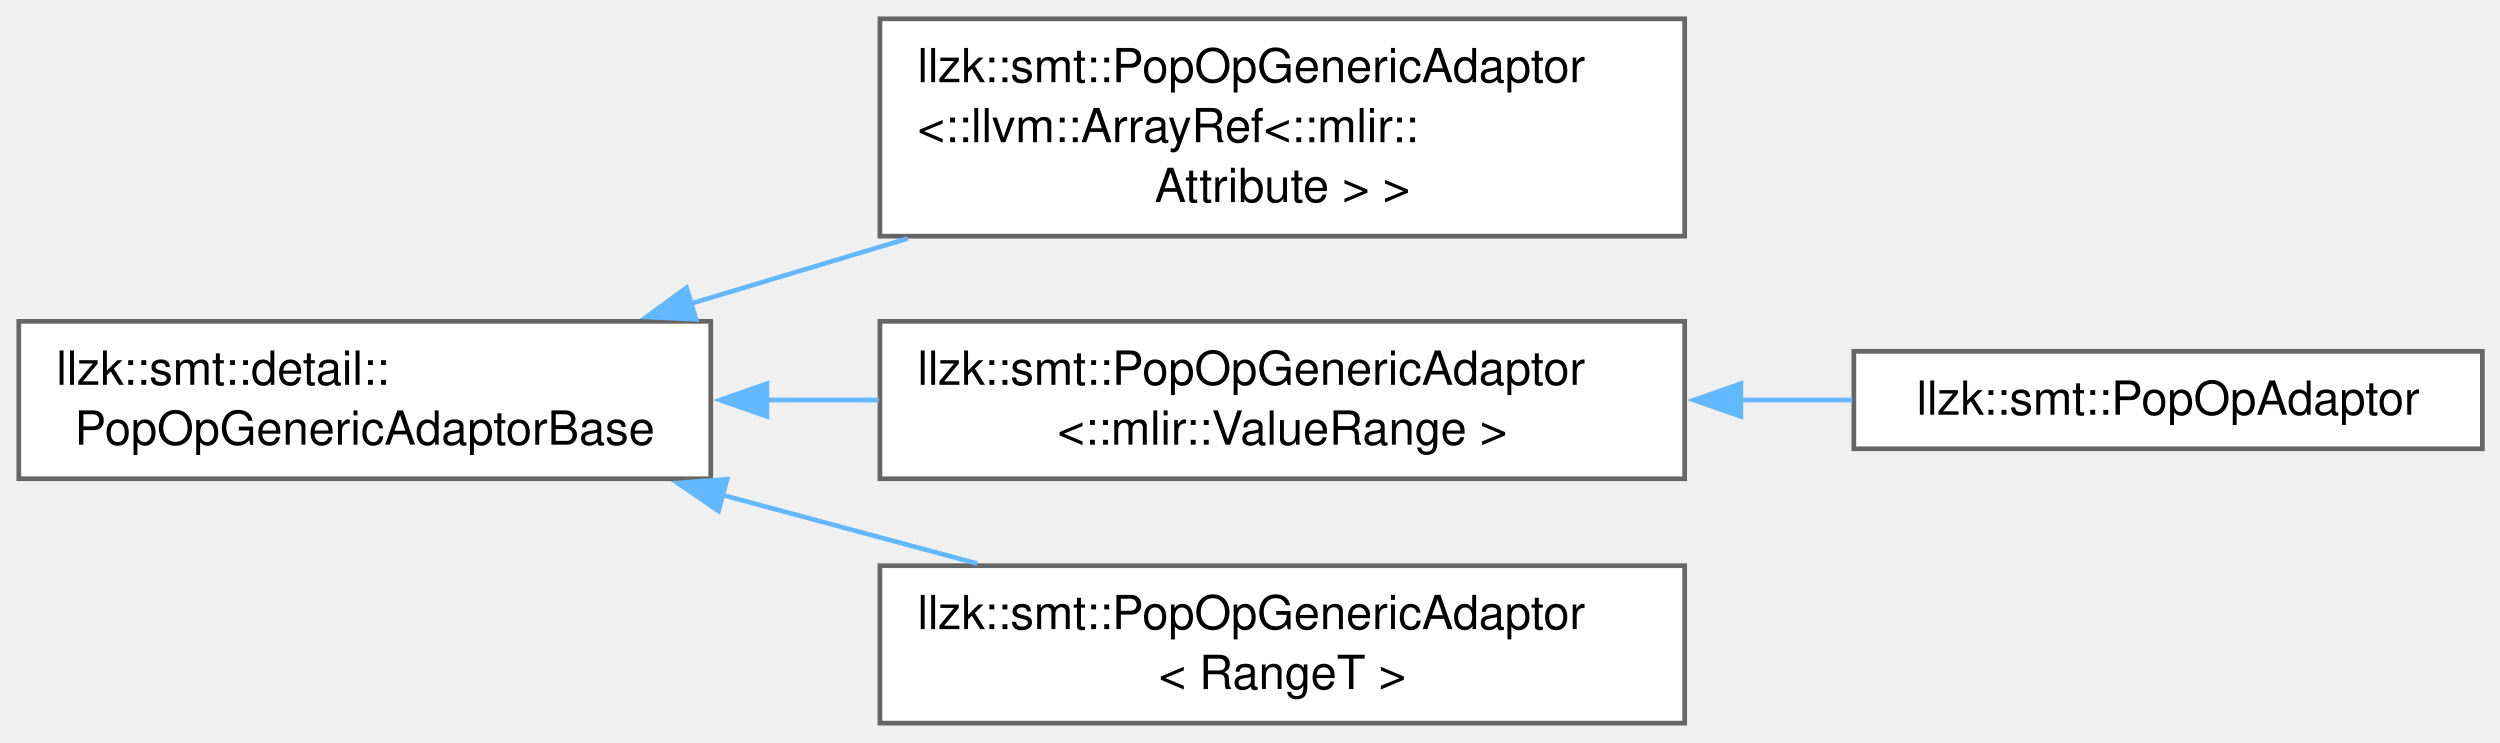
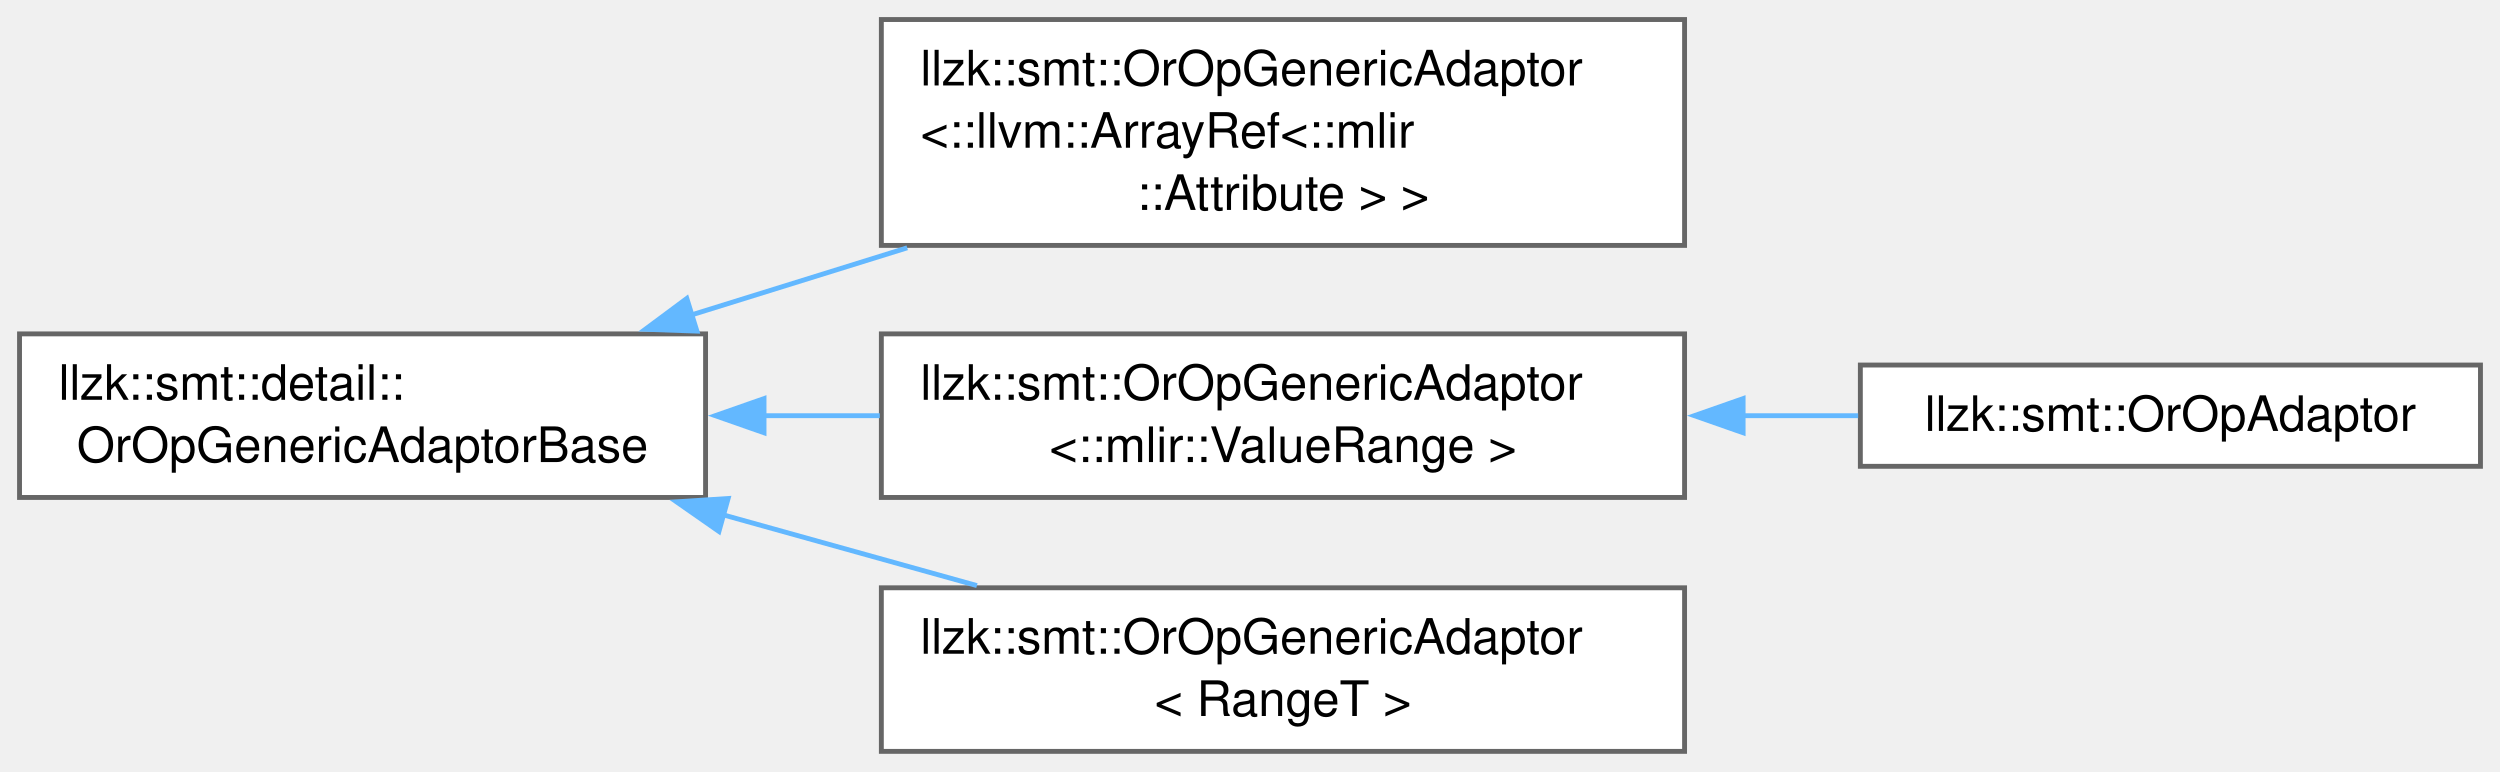
- <svg xmlns="http://www.w3.org/2000/svg" xmlns:xlink="http://www.w3.org/1999/xlink" width="532pt" height="158pt" viewBox="0.00 0.00 532.00 158.00">
+ <svg xmlns="http://www.w3.org/2000/svg" xmlns:xlink="http://www.w3.org/1999/xlink" width="512pt" height="158pt" viewBox="0.00 0.00 512.00 158.00">
  <g id="graph0" class="graph" transform="scale(1 1) rotate(0) translate(4 153.88)">
    <g id="Node000000" class="node">
      <g id="a_Node000000">
-         <a xlink:href="classllzk_1_1smt_1_1detail_1_1PopOpGenericAdaptorBase.html" target="_top" xlink:title=" ">
-           <polygon fill="white" stroke="#666666" points="147.25,-85.5 0,-85.5 0,-52 147.25,-52 147.25,-85.5" />
+         <a xlink:href="classllzk_1_1smt_1_1detail_1_1OrOpGenericAdaptorBase.html" target="_top" xlink:title=" ">
+           <polygon fill="white" stroke="#666666" points="140.5,-85.5 0,-85.5 0,-52 140.5,-52 140.5,-85.5" />
          <text xml:space="preserve" text-anchor="start" x="8" y="-72" font-family="Helvetica,sans-Serif" font-size="10.00">llzk::smt::detail::</text>
-           <text xml:space="preserve" text-anchor="middle" x="73.62" y="-59.25" font-family="Helvetica,sans-Serif" font-size="10.00">PopOpGenericAdaptorBase</text>
+           <text xml:space="preserve" text-anchor="middle" x="70.25" y="-59.25" font-family="Helvetica,sans-Serif" font-size="10.00">OrOpGenericAdaptorBase</text>
        </a>
      </g>
    </g>
    <g id="Node000001" class="node">
      <g id="a_Node000001">
-         <a xlink:href="classllzk_1_1smt_1_1PopOpGenericAdaptor.html" target="_top" xlink:title=" ">
-           <polygon fill="white" stroke="#666666" points="354.5,-149.88 183.25,-149.88 183.25,-103.62 354.5,-103.62 354.5,-149.88" />
-           <text xml:space="preserve" text-anchor="start" x="191.25" y="-136.38" font-family="Helvetica,sans-Serif" font-size="10.00">llzk::smt::PopOpGenericAdaptor</text>
-           <text xml:space="preserve" text-anchor="start" x="191.25" y="-123.62" font-family="Helvetica,sans-Serif" font-size="10.00">&lt;::llvm::ArrayRef&lt;::mlir::</text>
-           <text xml:space="preserve" text-anchor="middle" x="268.88" y="-110.88" font-family="Helvetica,sans-Serif" font-size="10.00">Attribute &gt; &gt;</text>
+         <a xlink:href="classllzk_1_1smt_1_1OrOpGenericAdaptor.html" target="_top" xlink:title=" ">
+           <polygon fill="white" stroke="#666666" points="341,-149.88 176.5,-149.88 176.5,-103.62 341,-103.62 341,-149.88" />
+           <text xml:space="preserve" text-anchor="start" x="184.5" y="-136.38" font-family="Helvetica,sans-Serif" font-size="10.00">llzk::smt::OrOpGenericAdaptor</text>
+           <text xml:space="preserve" text-anchor="start" x="184.5" y="-123.62" font-family="Helvetica,sans-Serif" font-size="10.00">&lt;::llvm::ArrayRef&lt;::mlir</text>
+           <text xml:space="preserve" text-anchor="middle" x="258.75" y="-110.88" font-family="Helvetica,sans-Serif" font-size="10.00">::Attribute &gt; &gt;</text>
        </a>
      </g>
    </g>
-     <g id="edge567_Node000000_Node000001" class="edge">
-       <g id="a_edge567_Node000000_Node000001">
+     <g id="edge563_Node000000_Node000001" class="edge">
+       <g id="a_edge563_Node000000_Node000001">
        <a xlink:title=" ">
-           <path fill="none" stroke="#63b8ff" d="M142.8,-89.21C157.8,-93.71 173.8,-98.52 189.18,-103.13" />
-           <polygon fill="#63b8ff" stroke="#63b8ff" points="144.12,-85.95 133.53,-86.43 142.1,-92.66 144.12,-85.95" />
+           <path fill="none" stroke="#63b8ff" d="M137.47,-89.34C151.82,-93.81 167.11,-98.56 181.8,-103.13" />
+           <polygon fill="#63b8ff" stroke="#63b8ff" points="138.73,-86.07 128.15,-86.44 136.66,-92.76 138.73,-86.07" />
        </a>
      </g>
    </g>
    <g id="Node000002" class="node">
      <g id="a_Node000002">
-         <a xlink:href="classllzk_1_1smt_1_1PopOpGenericAdaptor.html" target="_top" xlink:title=" ">
-           <polygon fill="white" stroke="#666666" points="354.5,-85.5 183.25,-85.5 183.25,-52 354.5,-52 354.5,-85.5" />
-           <text xml:space="preserve" text-anchor="start" x="191.25" y="-72" font-family="Helvetica,sans-Serif" font-size="10.00">llzk::smt::PopOpGenericAdaptor</text>
-           <text xml:space="preserve" text-anchor="middle" x="268.88" y="-59.25" font-family="Helvetica,sans-Serif" font-size="10.00">&lt;::mlir::ValueRange &gt;</text>
+         <a xlink:href="classllzk_1_1smt_1_1OrOpGenericAdaptor.html" target="_top" xlink:title=" ">
+           <polygon fill="white" stroke="#666666" points="341,-85.5 176.5,-85.5 176.5,-52 341,-52 341,-85.5" />
+           <text xml:space="preserve" text-anchor="start" x="184.5" y="-72" font-family="Helvetica,sans-Serif" font-size="10.00">llzk::smt::OrOpGenericAdaptor</text>
+           <text xml:space="preserve" text-anchor="middle" x="258.75" y="-59.25" font-family="Helvetica,sans-Serif" font-size="10.00">&lt;::mlir::ValueRange &gt;</text>
        </a>
      </g>
    </g>
-     <g id="edge568_Node000000_Node000002" class="edge">
-       <g id="a_edge568_Node000000_Node000002">
+     <g id="edge564_Node000000_Node000002" class="edge">
+       <g id="a_edge564_Node000000_Node000002">
        <a xlink:title=" ">
-           <path fill="none" stroke="#63b8ff" d="M159.18,-68.75C167.09,-68.75 175.12,-68.75 183.03,-68.75" />
-           <polygon fill="#63b8ff" stroke="#63b8ff" points="159.2,-65.25 149.2,-68.75 159.2,-72.25 159.2,-65.25" />
+           <path fill="none" stroke="#63b8ff" d="M152.4,-68.75C160.29,-68.75 168.29,-68.75 176.18,-68.75" />
+           <polygon fill="#63b8ff" stroke="#63b8ff" points="152.47,-65.25 142.47,-68.75 152.47,-72.25 152.47,-65.25" />
        </a>
      </g>
    </g>
    <g id="Node000004" class="node">
      <g id="a_Node000004">
-         <a xlink:href="classllzk_1_1smt_1_1PopOpGenericAdaptor.html" target="_top" xlink:title=" ">
-           <polygon fill="white" stroke="#666666" points="354.5,-33.5 183.25,-33.5 183.25,0 354.5,0 354.5,-33.5" />
-           <text xml:space="preserve" text-anchor="start" x="191.25" y="-20" font-family="Helvetica,sans-Serif" font-size="10.00">llzk::smt::PopOpGenericAdaptor</text>
-           <text xml:space="preserve" text-anchor="middle" x="268.88" y="-7.25" font-family="Helvetica,sans-Serif" font-size="10.00">&lt; RangeT &gt;</text>
+         <a xlink:href="classllzk_1_1smt_1_1OrOpGenericAdaptor.html" target="_top" xlink:title=" ">
+           <polygon fill="white" stroke="#666666" points="341,-33.5 176.5,-33.5 176.5,0 341,0 341,-33.5" />
+           <text xml:space="preserve" text-anchor="start" x="184.5" y="-20" font-family="Helvetica,sans-Serif" font-size="10.00">llzk::smt::OrOpGenericAdaptor</text>
+           <text xml:space="preserve" text-anchor="middle" x="258.75" y="-7.25" font-family="Helvetica,sans-Serif" font-size="10.00">&lt; RangeT &gt;</text>
        </a>
      </g>
    </g>
-     <g id="edge570_Node000000_Node000004" class="edge">
-       <g id="a_edge570_Node000000_Node000004">
+     <g id="edge566_Node000000_Node000004" class="edge">
+       <g id="a_edge566_Node000000_Node000004">
        <a xlink:title=" ">
-           <path fill="none" stroke="#63b8ff" d="M149.71,-48.55C167.63,-43.72 186.6,-38.62 203.97,-33.95" />
-           <polygon fill="#63b8ff" stroke="#63b8ff" points="148.91,-45.14 140.17,-51.11 150.73,-51.9 148.91,-45.14" />
+           <path fill="none" stroke="#63b8ff" d="M143.71,-48.55C161.01,-43.72 179.31,-38.62 196.07,-33.95" />
+           <polygon fill="#63b8ff" stroke="#63b8ff" points="143.24,-45.04 134.55,-51.1 145.12,-51.79 143.24,-45.04" />
        </a>
      </g>
    </g>
    <g id="Node000003" class="node">
      <g id="a_Node000003">
-         <a xlink:href="classllzk_1_1smt_1_1PopOpAdaptor.html" target="_top" xlink:title=" ">
-           <polygon fill="white" stroke="#666666" points="524.25,-79.12 390.5,-79.12 390.5,-58.38 524.25,-58.38 524.25,-79.12" />
-           <text xml:space="preserve" text-anchor="middle" x="457.38" y="-65.62" font-family="Helvetica,sans-Serif" font-size="10.00">llzk::smt::PopOpAdaptor</text>
+         <a xlink:href="classllzk_1_1smt_1_1OrOpAdaptor.html" target="_top" xlink:title=" ">
+           <polygon fill="white" stroke="#666666" points="504,-79.12 377,-79.12 377,-58.38 504,-58.38 504,-79.12" />
+           <text xml:space="preserve" text-anchor="middle" x="440.5" y="-65.62" font-family="Helvetica,sans-Serif" font-size="10.00">llzk::smt::OrOpAdaptor</text>
        </a>
      </g>
    </g>
-     <g id="edge569_Node000002_Node000003" class="edge">
-       <g id="a_edge569_Node000002_Node000003">
+     <g id="edge565_Node000002_Node000003" class="edge">
+       <g id="a_edge565_Node000002_Node000003">
        <a xlink:title=" ">
-           <path fill="none" stroke="#63b8ff" d="M366.32,-68.75C374.38,-68.75 382.4,-68.75 390.15,-68.75" />
-           <polygon fill="#63b8ff" stroke="#63b8ff" points="366.45,-65.25 356.45,-68.75 366.45,-72.25 366.45,-65.25" />
+           <path fill="none" stroke="#63b8ff" d="M352.82,-68.75C360.85,-68.75 368.85,-68.75 376.55,-68.75" />
+           <polygon fill="#63b8ff" stroke="#63b8ff" points="352.99,-65.25 342.99,-68.75 352.99,-72.25 352.99,-65.25" />
        </a>
      </g>
    </g>
  </g>
</svg>
